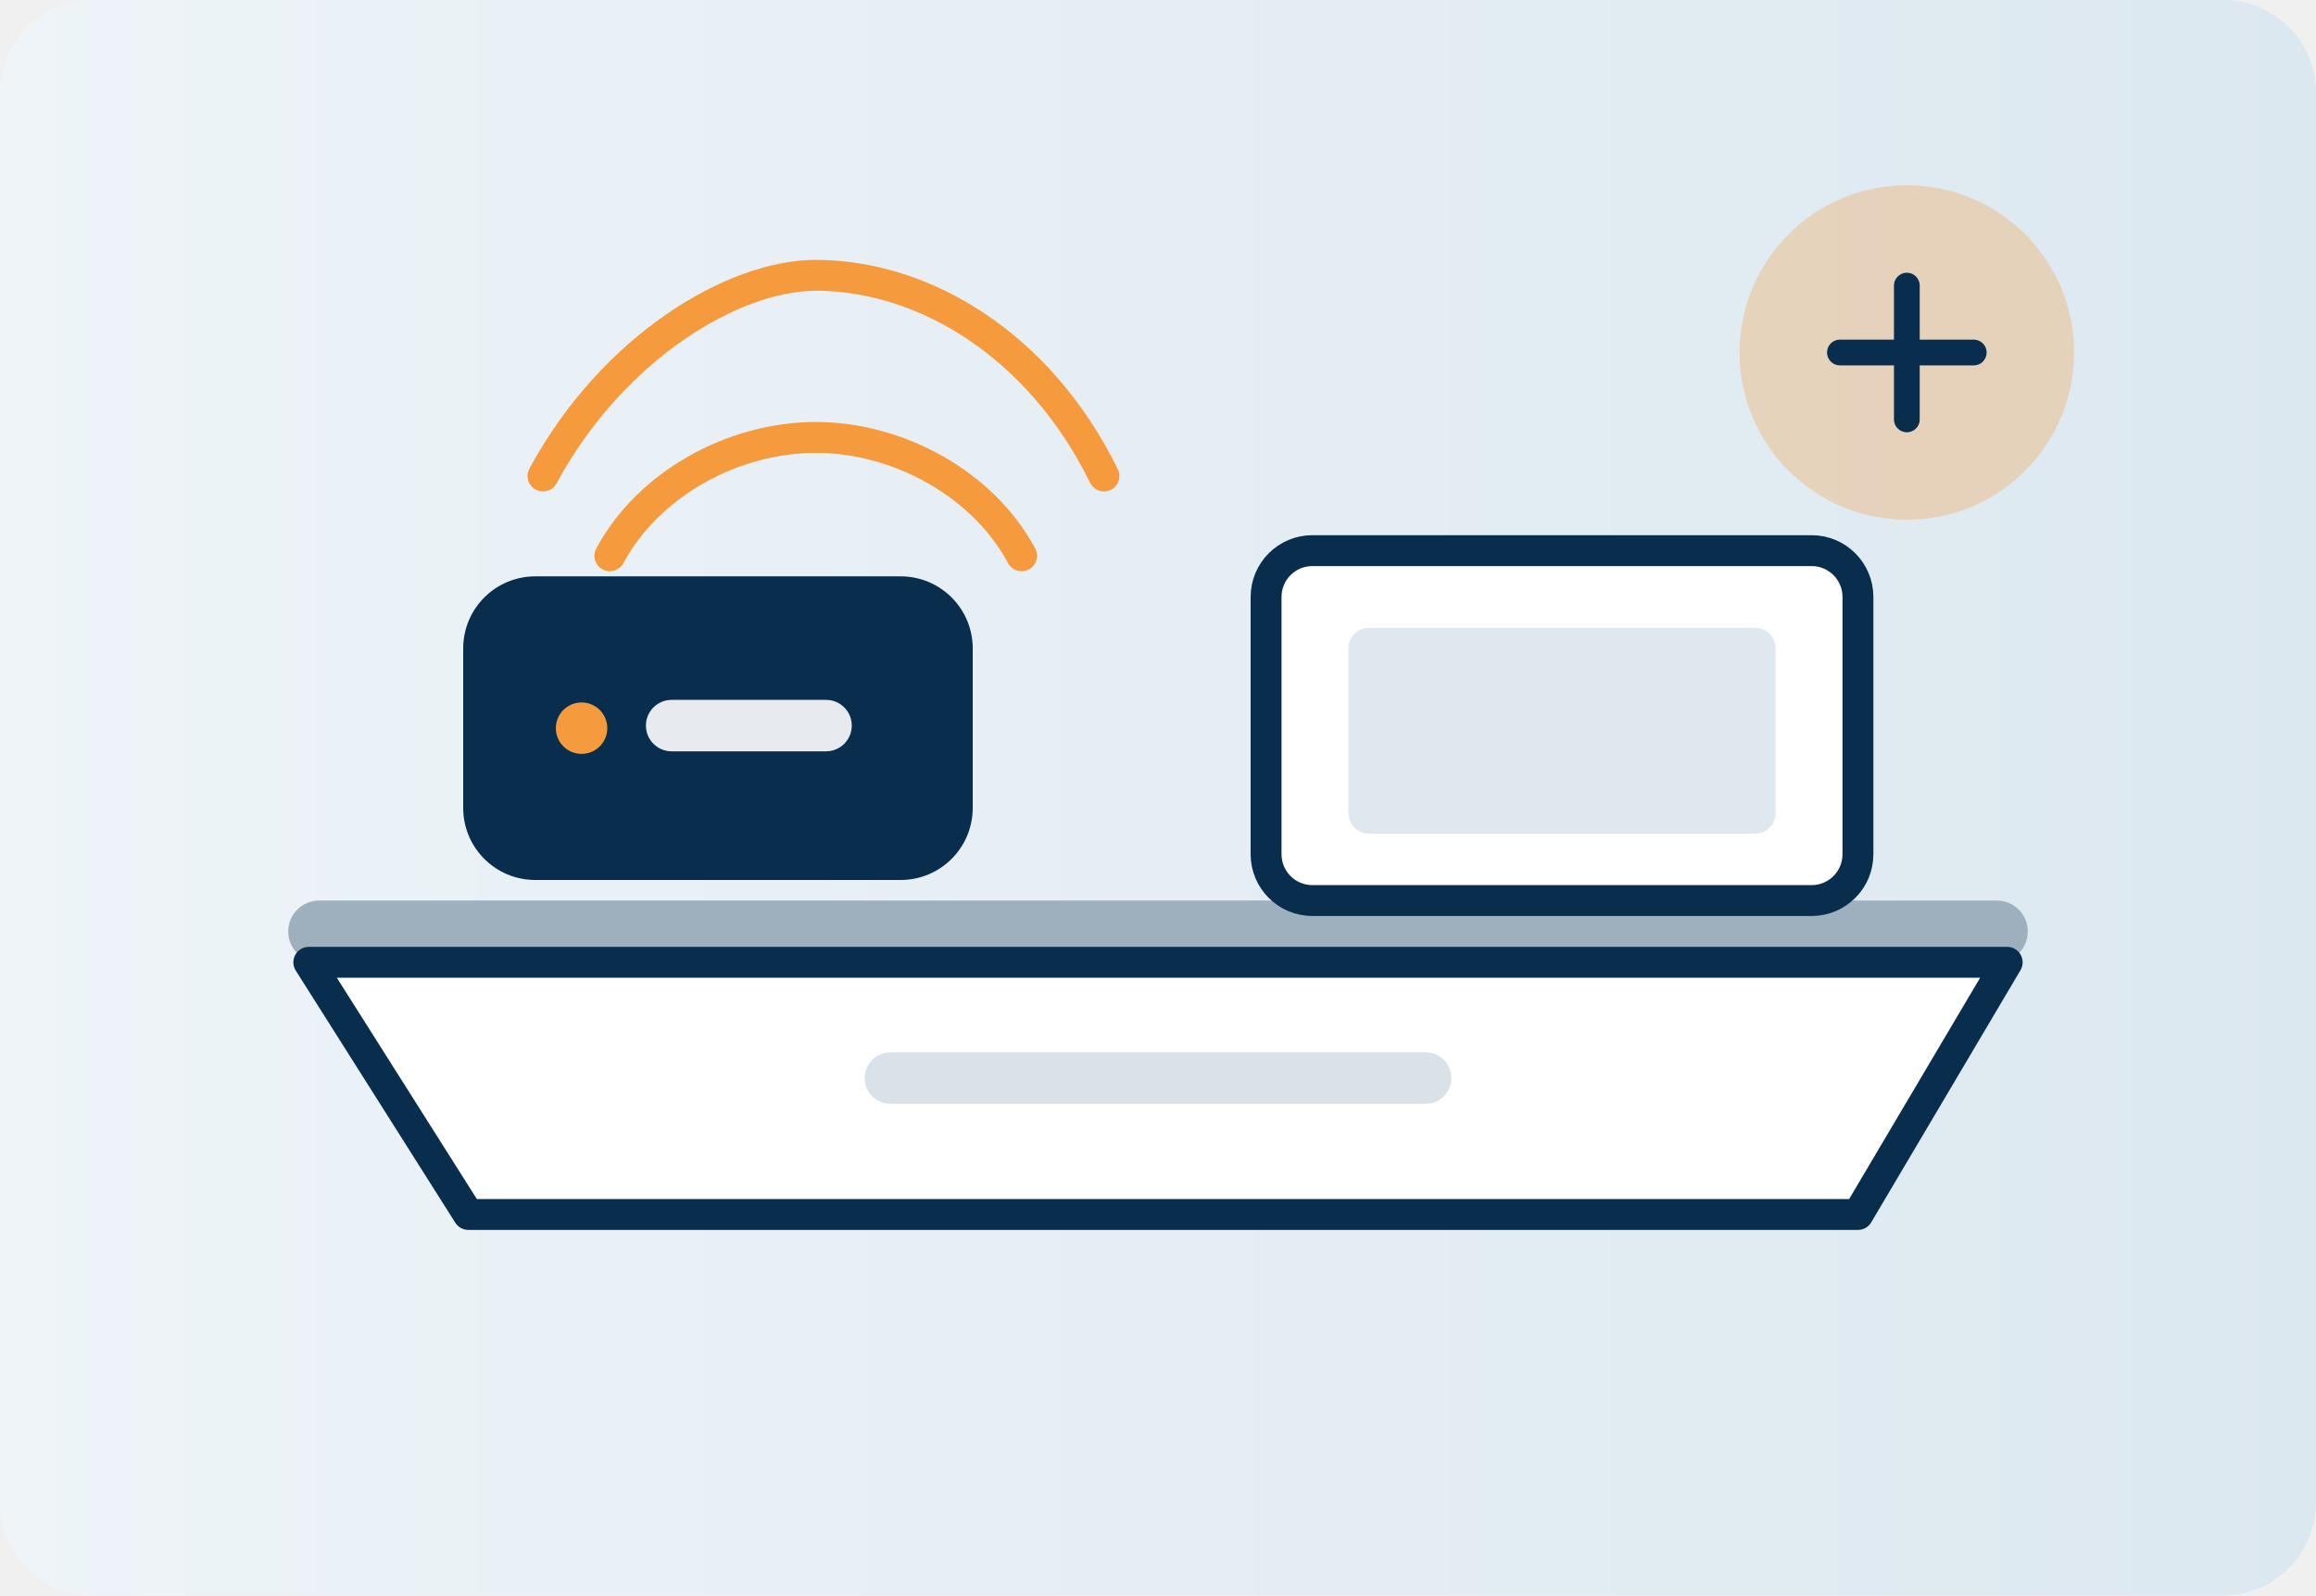
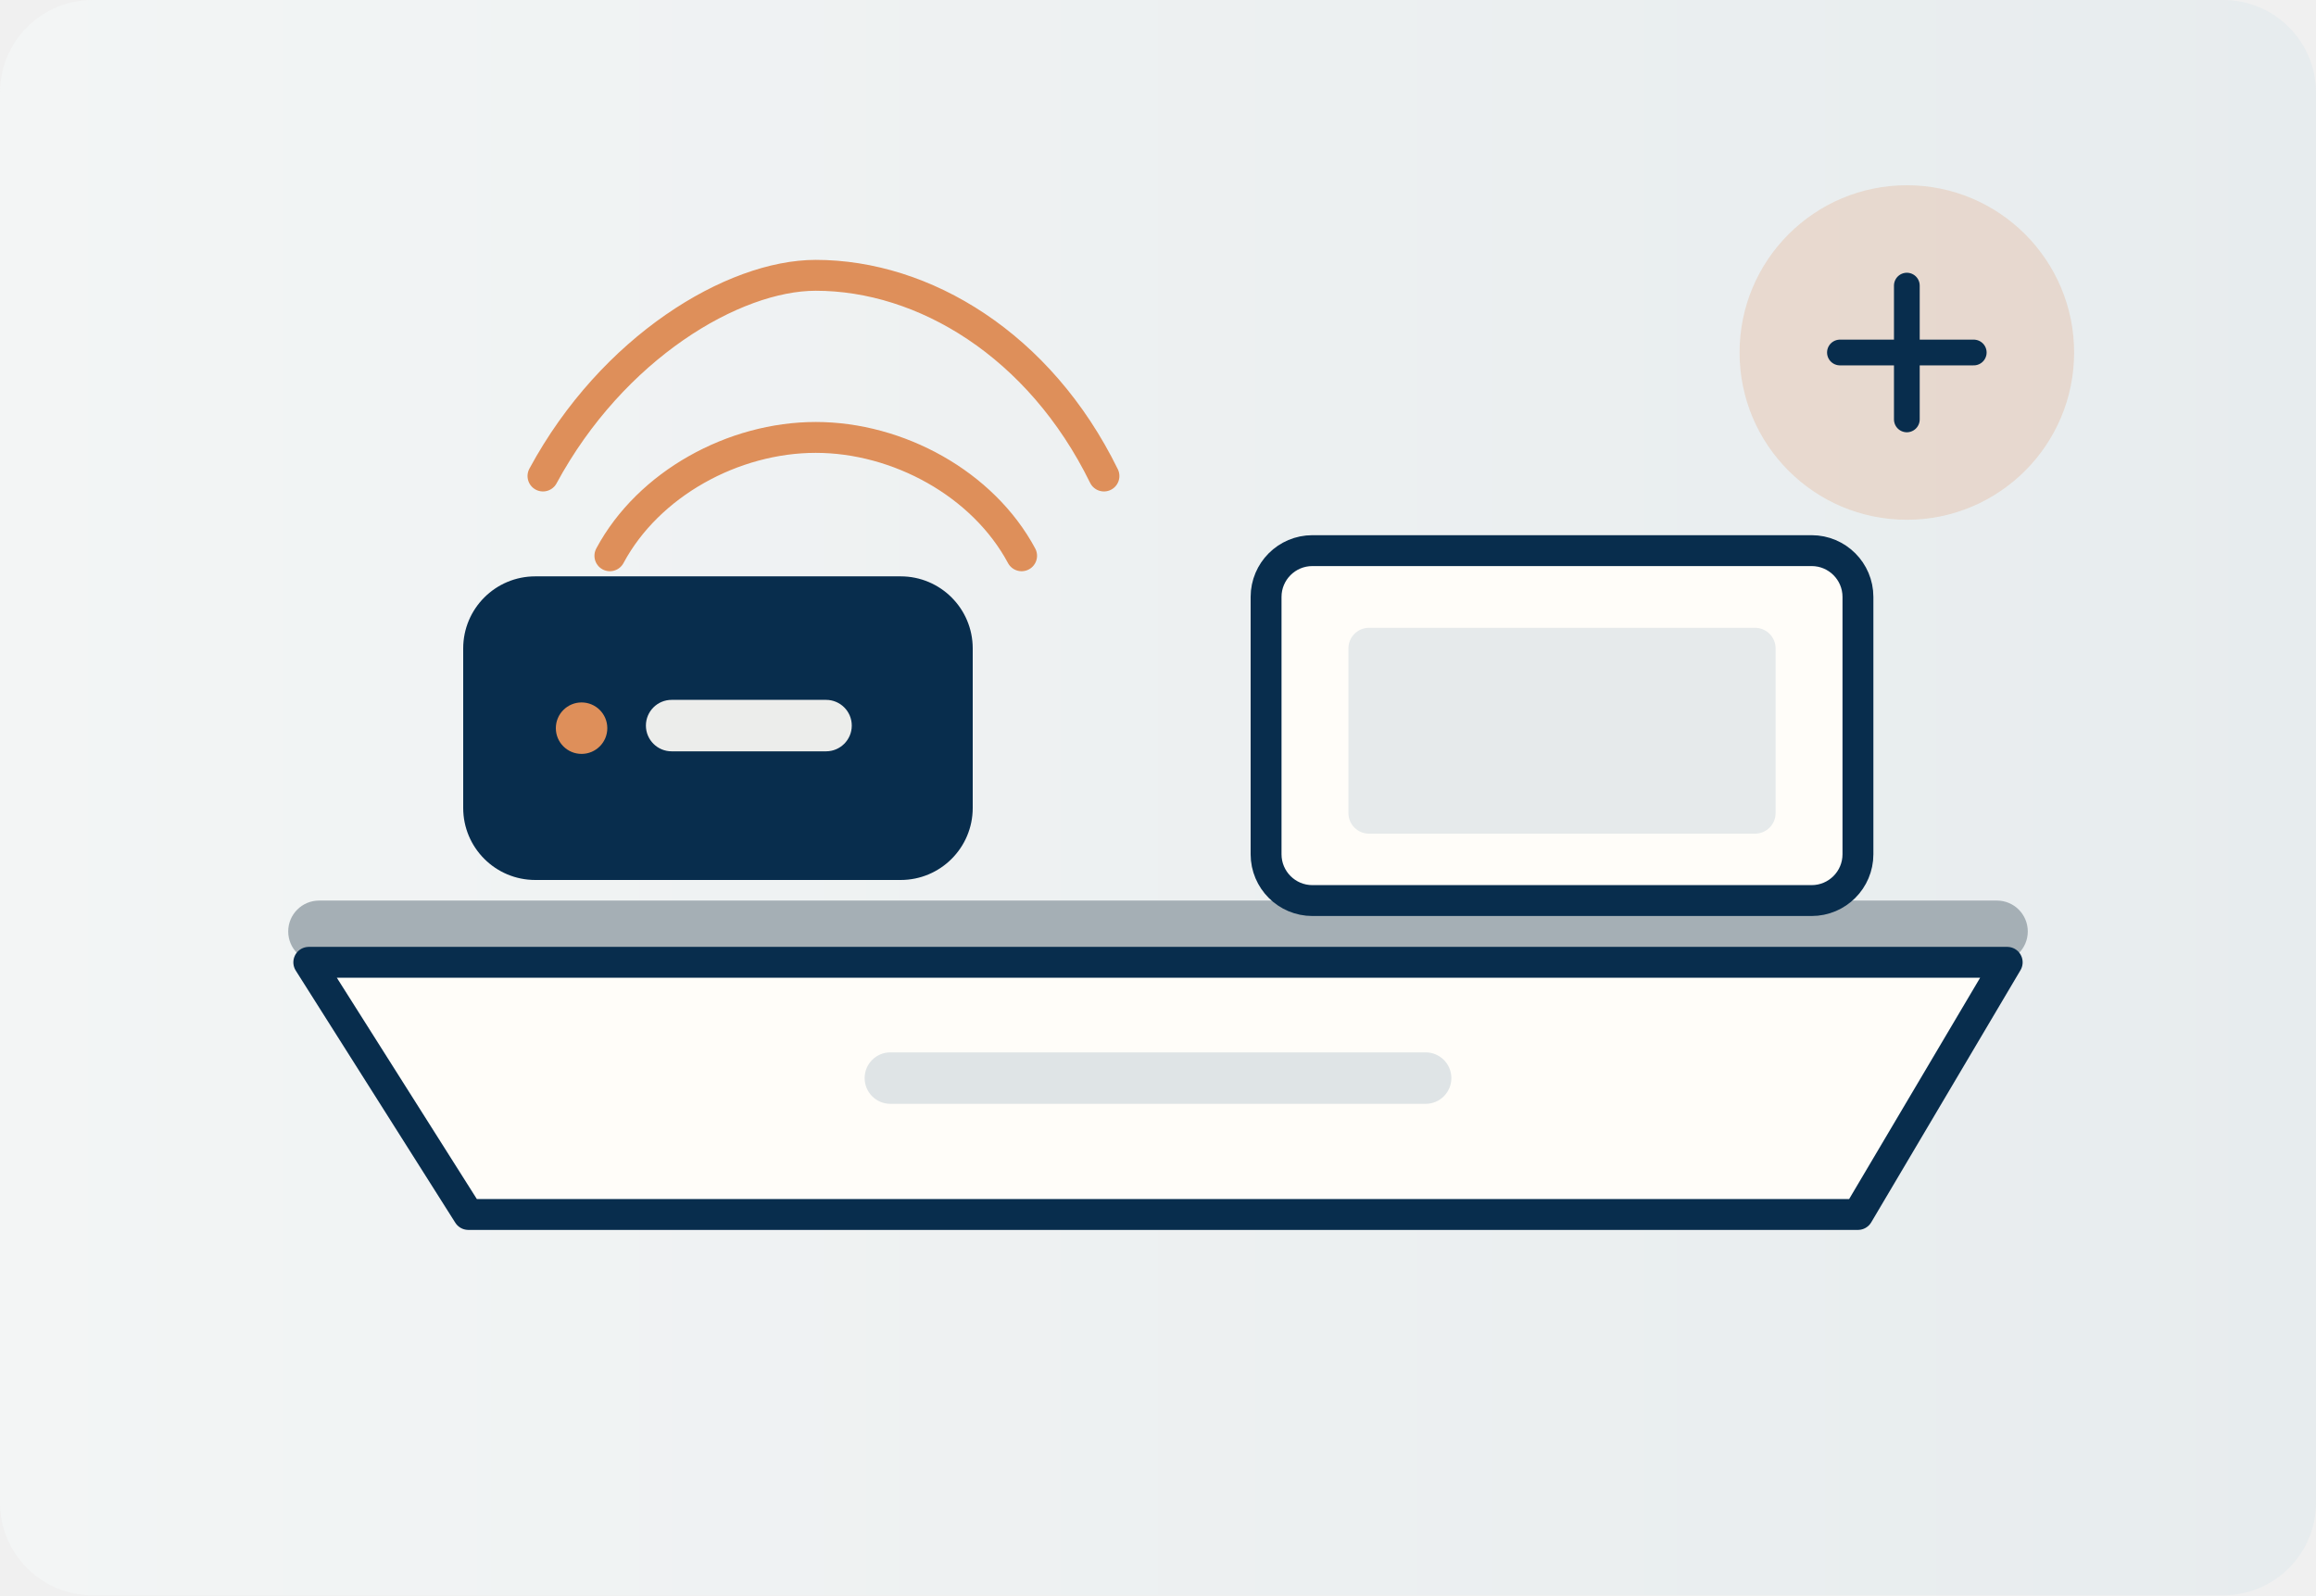
<svg xmlns="http://www.w3.org/2000/svg" viewBox="0 0 900 620" role="img" aria-labelledby="t d">
  <defs>
    <linearGradient id="bg" x1="0" x2="1">
-       <stop stop-color="#eef4f8" />
-       <stop offset="1" stop-color="#dce8f0" />
+       <stop stop-color="#f3f5f5" />
+       <stop offset="1" stop-color="#e7ecee" />
    </linearGradient>
  </defs>
  <rect width="900" height="620" rx="36" fill="url(#bg)" />
-   <rect x="112" y="350" width="676" height="24" rx="12" fill="#9eb0bd" />
-   <rect x="492" y="214" width="230" height="136" rx="18" fill="#fff" stroke="#082d4d" stroke-width="12" />
-   <rect x="524" y="244" width="166" height="80" rx="8" fill="#dfe8ee" />
+   <rect x="112" y="350" width="676" height="24" rx="12" fill="#a5afb5" />
+   <rect x="492" y="214" width="230" height="136" rx="18" fill="#fffdf9" stroke="#082d4d" stroke-width="12" />
+   <rect x="524" y="244" width="166" height="80" rx="8" fill="#e6eaeb" />
  <rect x="180" y="224" width="198" height="118" rx="28" fill="#082d4d" />
-   <circle cx="226" cy="283" r="10" fill="#f59a3d" />
-   <rect x="251" y="272" width="80" height="20" rx="10" fill="#fff" opacity=".9" />
-   <path d="M237 216c15-28 48-46 80-46s65 18 80 46M211 185c27-50 74-78 106-78 42 0 87 27 112 78" fill="none" stroke="#f59a3d" stroke-width="12" stroke-linecap="round" />
-   <path d="M120 374h660l-58 98H182Z" fill="#fff" stroke="#082d4d" stroke-width="12" stroke-linejoin="round" />
-   <rect x="336" y="409" width="228" height="20" rx="10" fill="#d8e2e8" />
-   <circle cx="741" cy="137" r="65" fill="#f59a3d" opacity=".3" />
+   <circle cx="226" cy="283" r="10" fill="#de8f5a" />
+   <rect x="251" y="272" width="80" height="20" rx="10" fill="#fffdf9" opacity=".92" />
+   <path d="M237 216c15-28 48-46 80-46s65 18 80 46M211 185c27-50 74-78 106-78 42 0 87 27 112 78" fill="none" stroke="#de8f5a" stroke-width="12" stroke-linecap="round" />
+   <path d="M120 374h660l-58 98H182Z" fill="#fffdf9" stroke="#082d4d" stroke-width="12" stroke-linejoin="round" />
+   <rect x="336" y="409" width="228" height="20" rx="10" fill="#dfe4e6" />
+   <circle cx="741" cy="137" r="65" fill="#de8f5a" opacity=".22" />
  <path d="M715 137h52M741 111v52" stroke="#082d4d" stroke-width="10" stroke-linecap="round" />
</svg>
